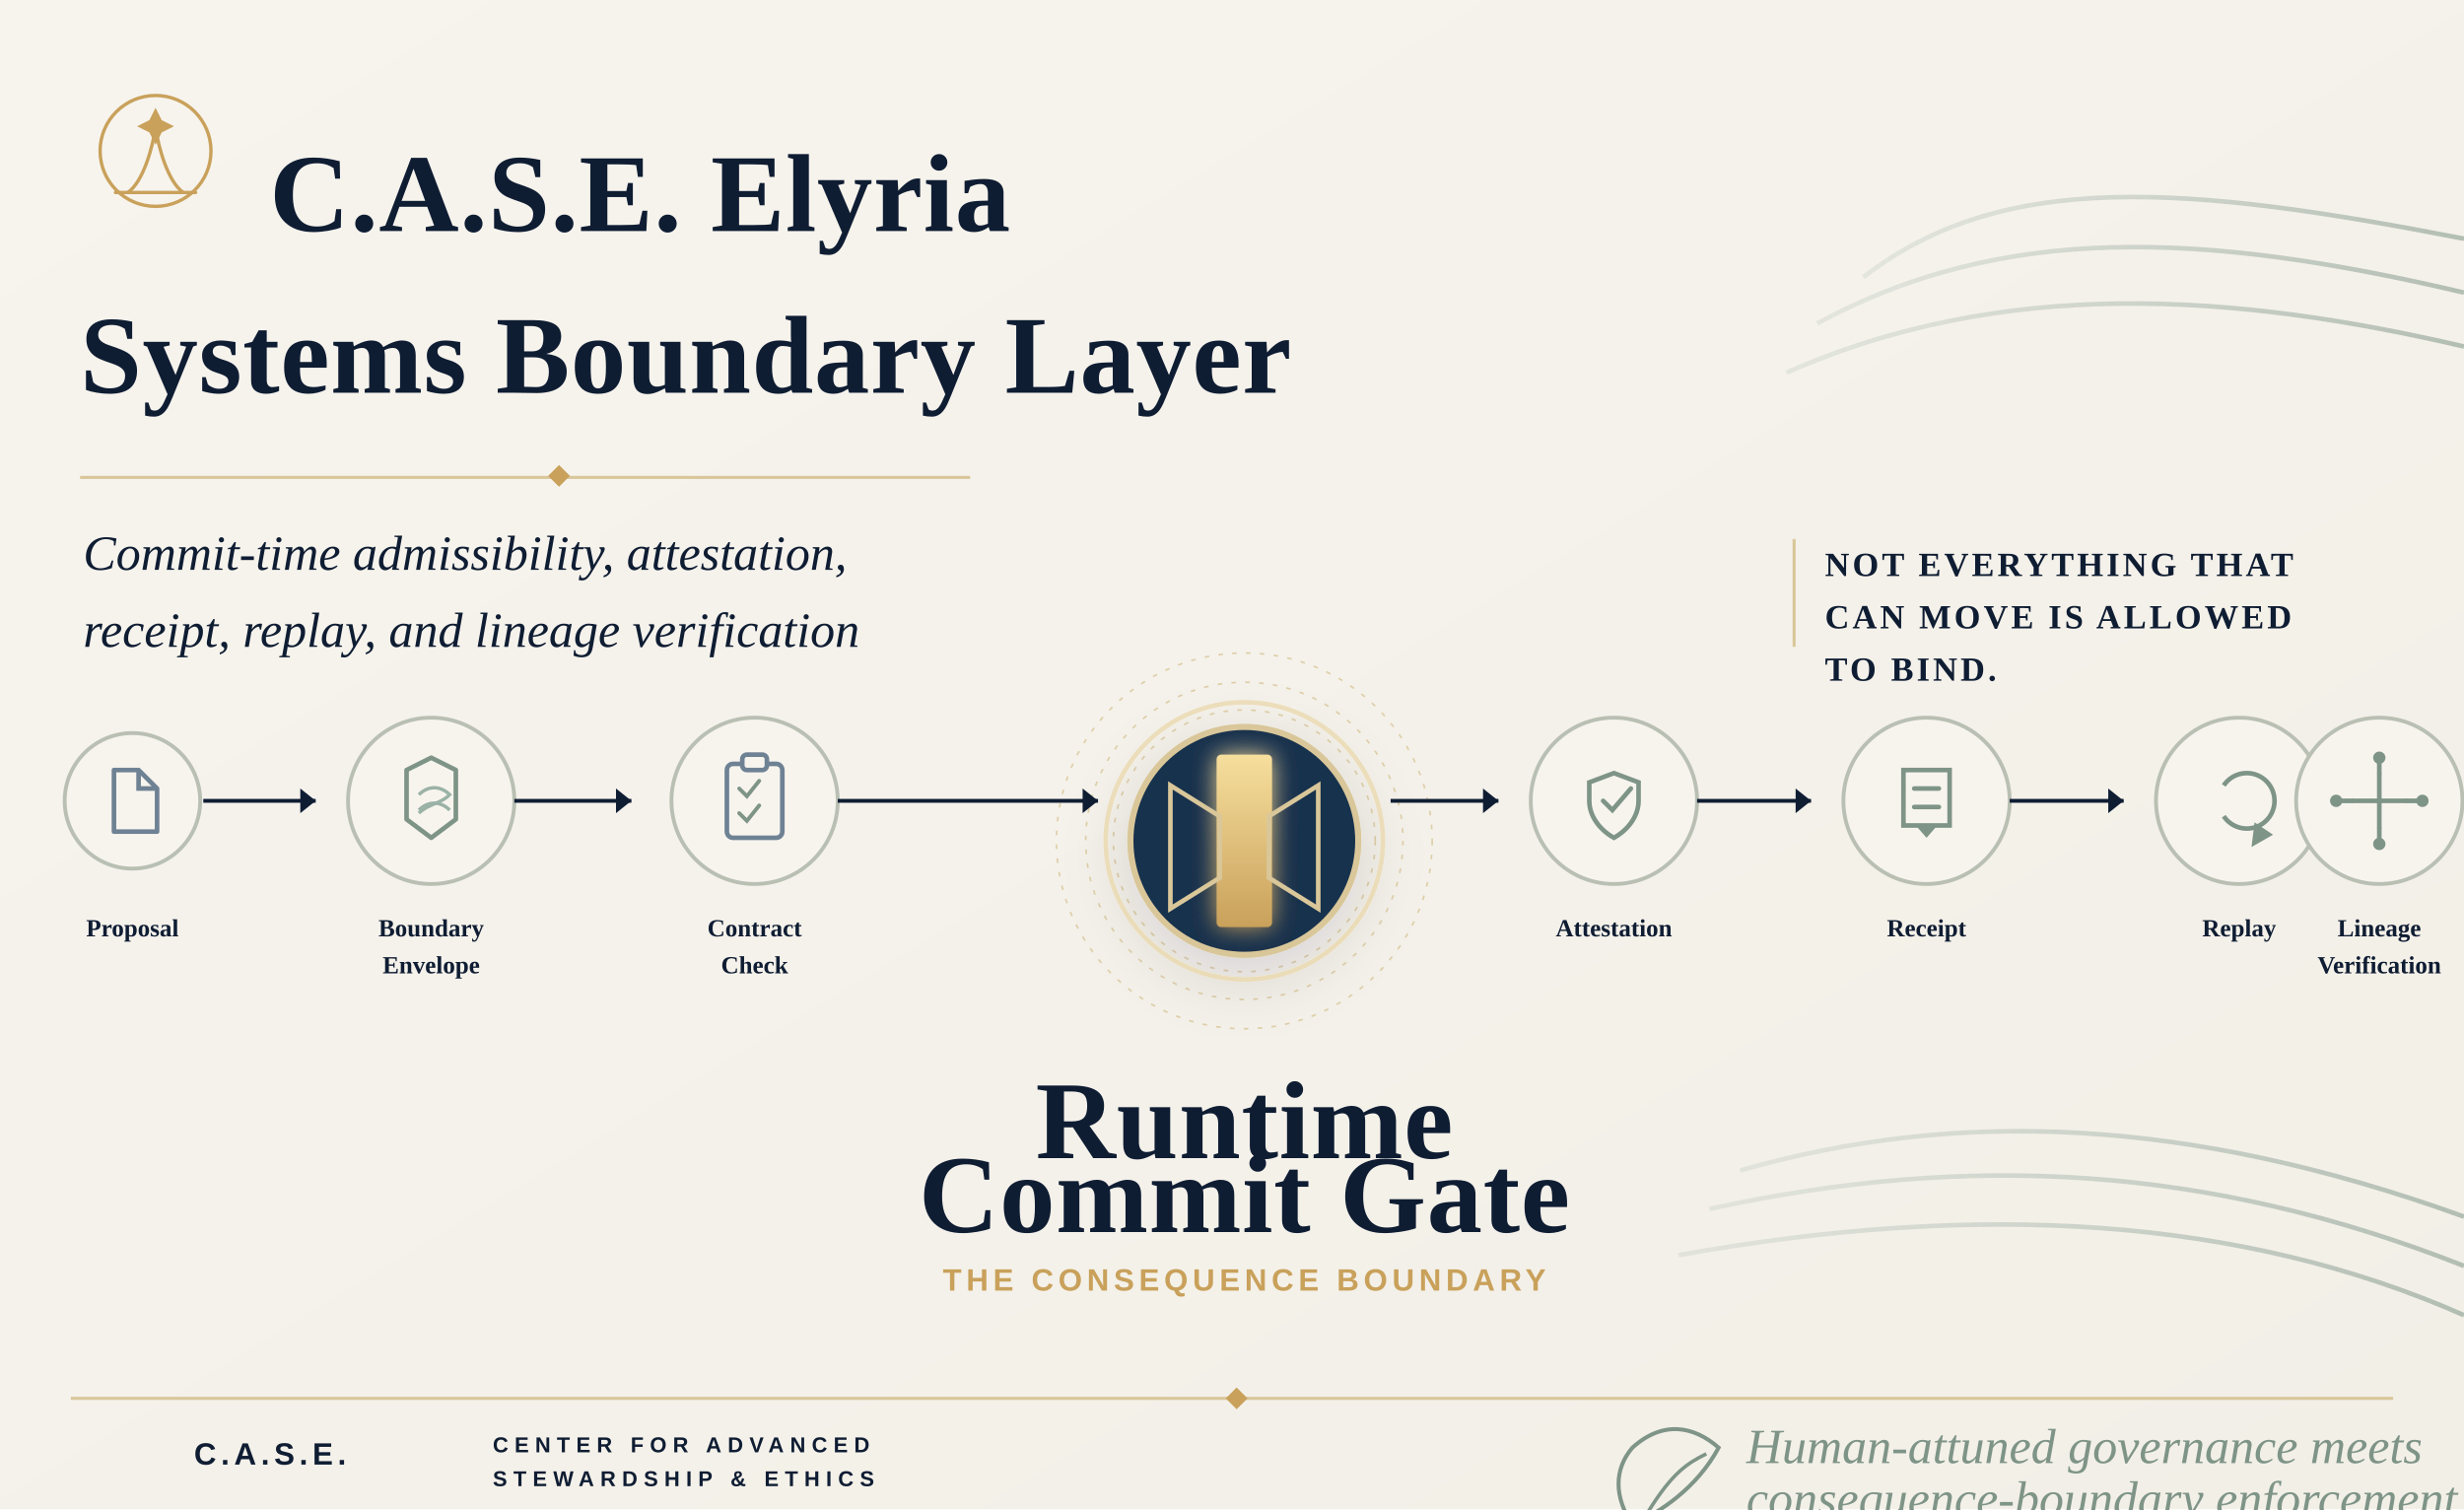
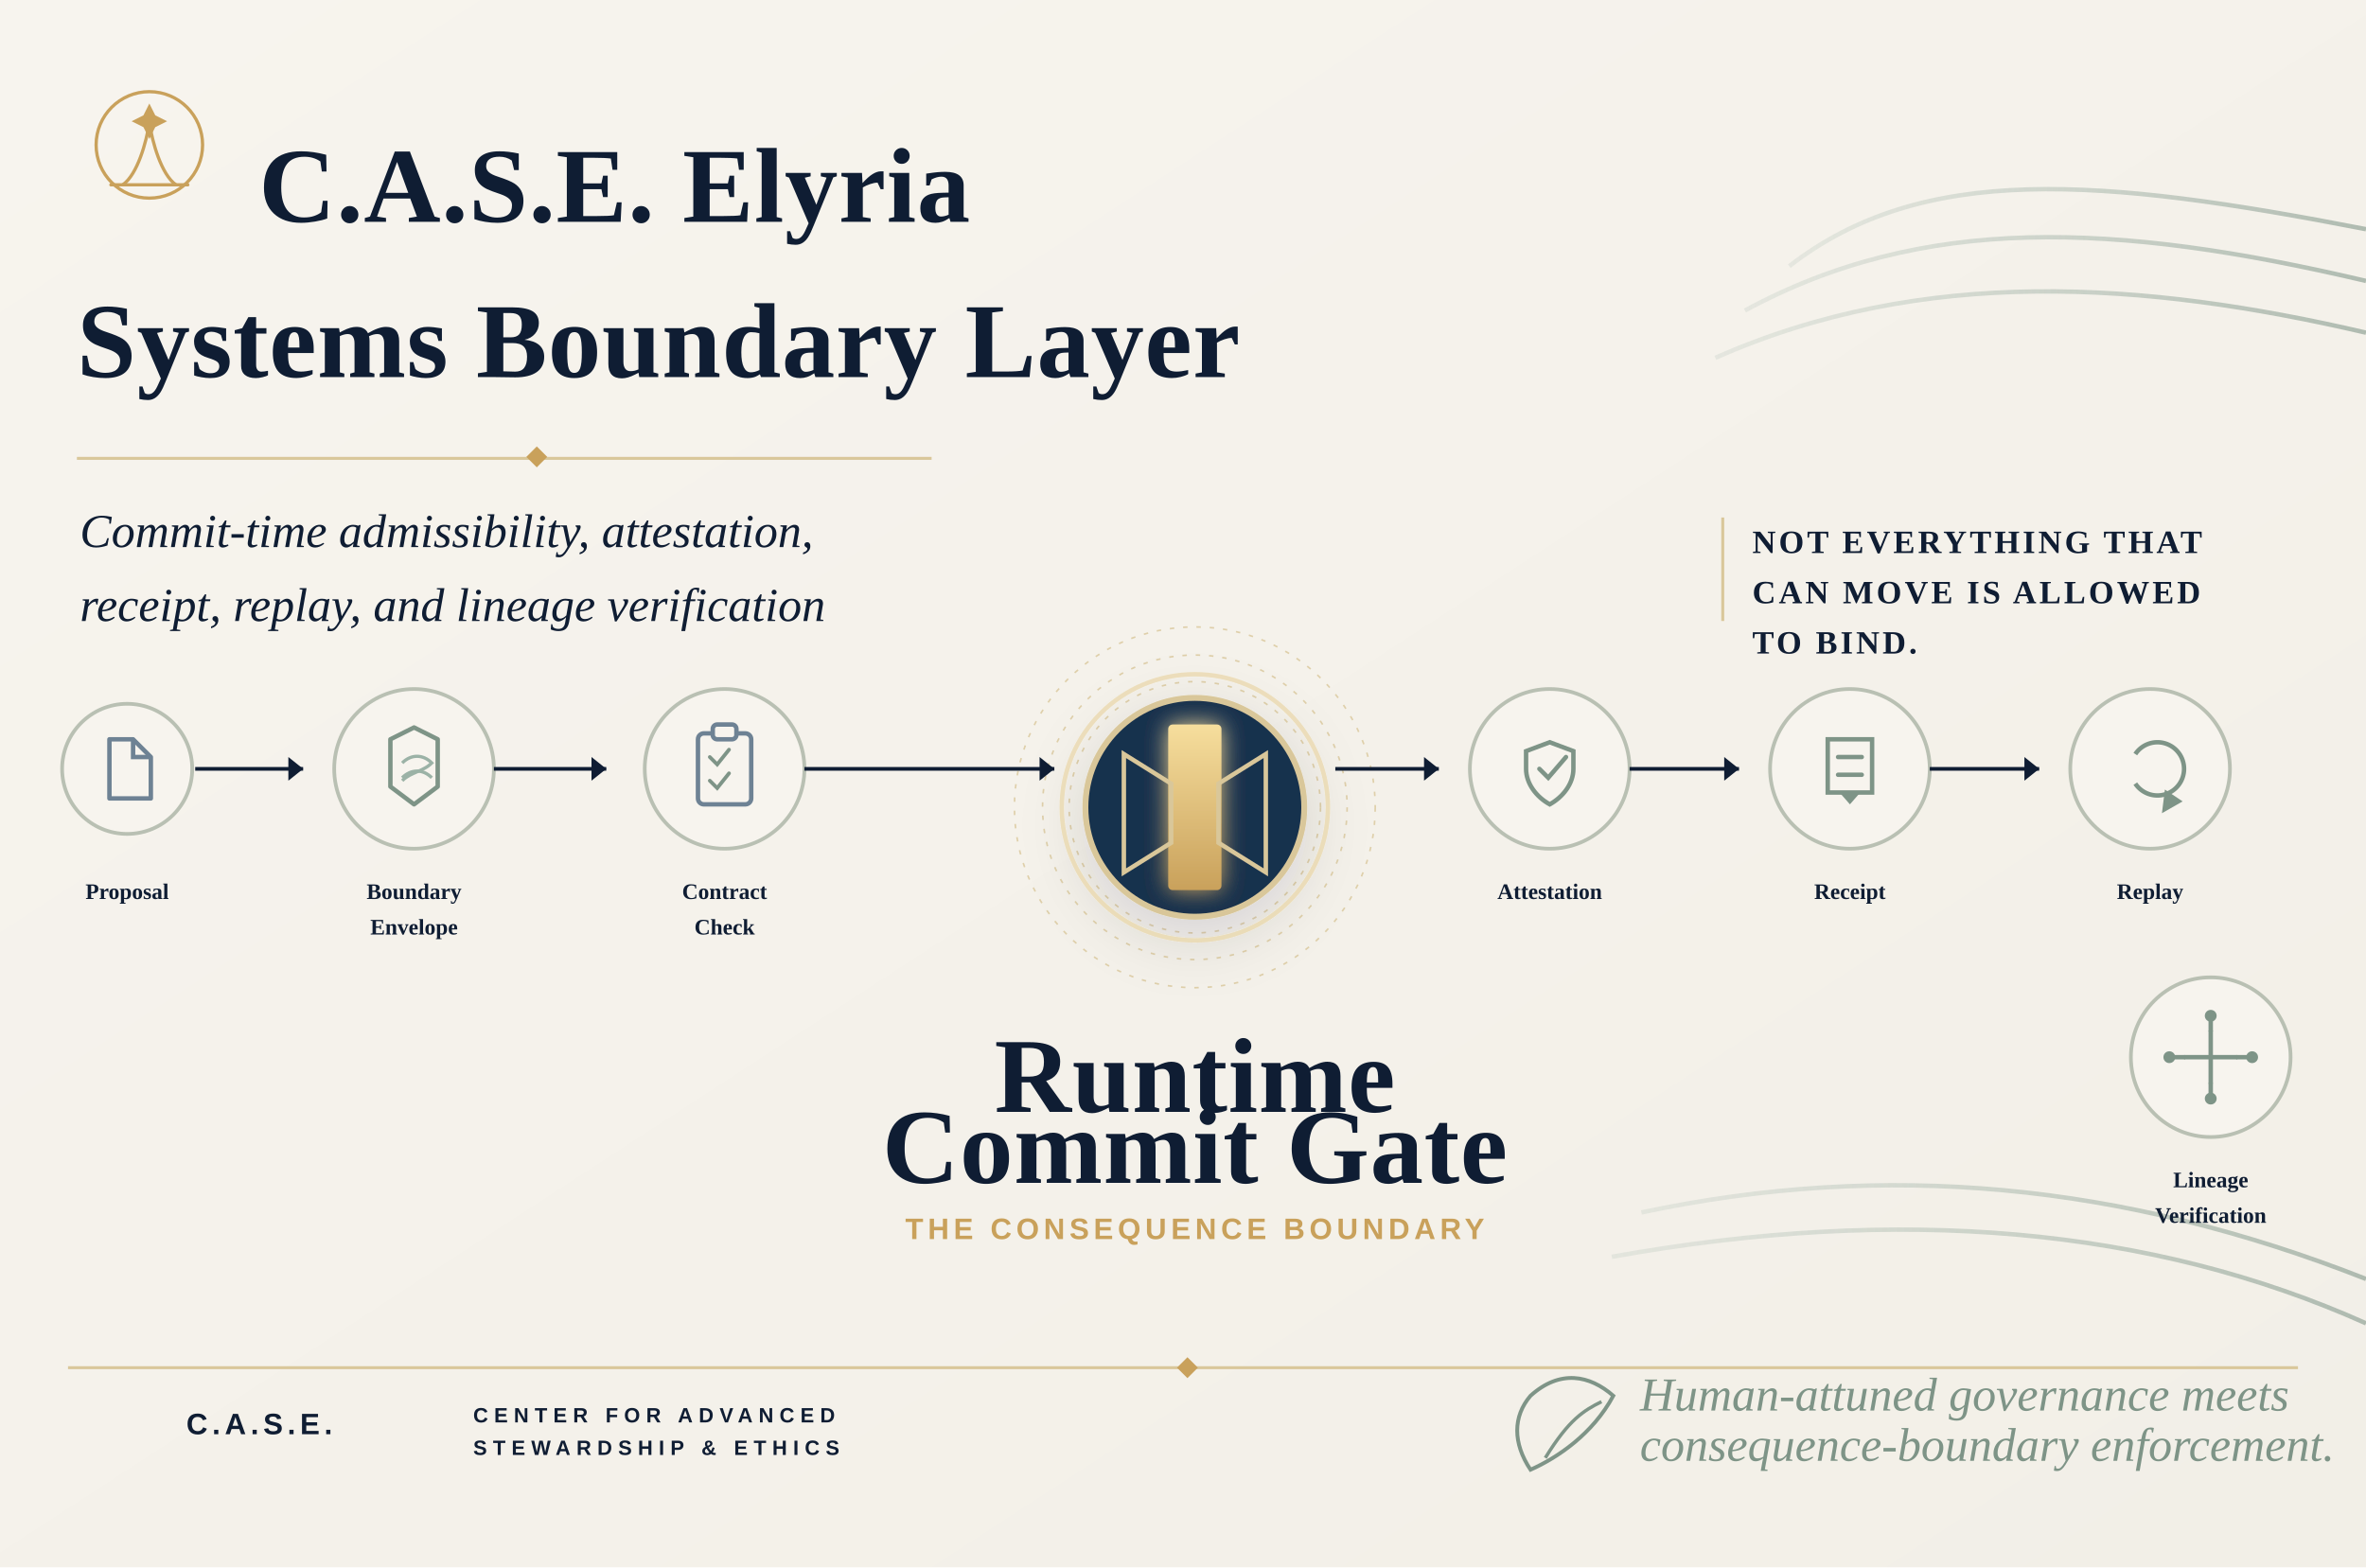
- <svg xmlns="http://www.w3.org/2000/svg" width="1600" height="980" viewBox="0 0 1600 980" role="img" aria-labelledby="title desc">
+ <svg xmlns="http://www.w3.org/2000/svg" width="1600" height="1060" viewBox="0 0 1600 1060" role="img" aria-labelledby="title desc">
  <defs>
    <linearGradient id="bg" x1="0" x2="1" y1="0" y2="1">
      <stop offset="0%" stop-color="#F7F4EE" />
      <stop offset="100%" stop-color="#F2EFE7" />
    </linearGradient>
    <linearGradient id="goldGlow" x1="0" x2="0" y1="0" y2="1">
      <stop offset="0%" stop-color="#F6DE9D" />
      <stop offset="100%" stop-color="#C9A15B" />
    </linearGradient>
    <linearGradient id="sageWave" x1="0" x2="1" y1="0" y2="0">
-       <stop offset="0%" stop-color="#9BB2A6" stop-opacity="0.20" />
-       <stop offset="100%" stop-color="#7E9487" stop-opacity="0.55" />
+       <stop offset="0%" stop-color="#9BB2A6" stop-opacity="0.18" />
+       <stop offset="100%" stop-color="#7E9487" stop-opacity="0.58" />
    </linearGradient>
    <filter id="softShadow" x="-30%" y="-30%" width="160%" height="160%">
      <feDropShadow dx="0" dy="12" stdDeviation="18" flood-color="#0F1D33" flood-opacity="0.12" />
    </filter>
    <filter id="glow" x="-50%" y="-50%" width="200%" height="200%">
      <feGaussianBlur stdDeviation="8" result="blur" />
      <feMerge>
        <feMergeNode in="blur" />
        <feMergeNode in="SourceGraphic" />
      </feMerge>
    </filter>
    <style>
      .navy { fill: #0F1D33; }
      .gold { fill: #C9A15B; }
      .sage { fill: #7E9487; }
      .line { stroke: #D9C79A; stroke-width: 2; }
      .thin { stroke: #D9C79A; stroke-width: 1.1; stroke-dasharray: 3 6; }
      .wave { fill: none; stroke: url(#sageWave); stroke-width: 3; }
      .title { font: 700 72px Georgia, 'Times New Roman', serif; letter-spacing: 0.5px; }
      .subtitle { font: italic 32px Georgia, 'Times New Roman', serif; }
      .label { font: 600 20px Arial, Helvetica, sans-serif; letter-spacing: 3px; }
-       .process { font: 600 16px Georgia, 'Times New Roman', serif; }
+       .process { font: 600 15px Georgia, 'Times New Roman', serif; }
      .smallcaps { font: 600 14px Arial, Helvetica, sans-serif; letter-spacing: 4px; }
      .quote { font: 600 22px Georgia, 'Times New Roman', serif; letter-spacing: 2px; }
    </style>
  </defs>
-   <rect width="1600" height="980" fill="url(#bg)" />
+   <rect width="1600" height="1060" fill="url(#bg)" />
  <path class="wave" d="M1210,180 C1300,110 1420,120 1600,155" />
  <path class="wave" d="M1180,210 C1300,145 1430,150 1600,190" />
  <path class="wave" d="M1160,242 C1300,180 1450,190 1600,225" />
-   <path class="wave" d="M1130,760 C1270,720 1420,725 1600,790" />
-   <path class="wave" d="M1110,785 C1280,748 1435,757 1600,822" />
-   <path class="wave" d="M1090,815 C1285,780 1455,790 1600,854" />
+   <path class="wave" d="M1110,820 C1275,785 1435,800 1600,865" />
+   <path class="wave" d="M1090,850 C1285,815 1455,830 1600,895" />
  <g transform="translate(65,62)">
    <circle cx="36" cy="36" r="36" fill="none" stroke="#C9A15B" stroke-width="2.2" />
    <path d="M18 63 C28 56, 34 34, 36 21 C38 34, 44 56, 54 63" fill="none" stroke="#C9A15B" stroke-width="2.2" stroke-linecap="round" />
    <path d="M10 63 H62" stroke="#C9A15B" stroke-width="2.2" stroke-linecap="round" />
    <path d="M36 8 l4 8 8 4 -8 4 -4 8 -4 -8 -8 -4 8 -4z" fill="#C9A15B" />
  </g>
  <text x="175" y="150" class="title navy">C.A.S.E. Elyria</text>
  <text x="52" y="255" class="title navy">Systems Boundary Layer</text>
  <line x1="52" y1="310" x2="630" y2="310" class="line" />
  <rect x="358" y="304" width="10" height="10" transform="rotate(45 363 309)" fill="#C9A15B" />
  <text x="54" y="370" class="subtitle navy">Commit-time admissibility, attestation,</text>
  <text x="54" y="420" class="subtitle navy">receipt, replay, and lineage verification</text>
  <g transform="translate(1165,380)">
    <line x1="0" y1="-30" x2="0" y2="40" class="line" />
    <text x="20" y="-6" class="quote navy">NOT EVERYTHING THAT</text>
    <text x="20" y="28" class="quote navy">CAN MOVE IS ALLOWED</text>
    <text x="20" y="62" class="quote navy">TO BIND.</text>
  </g>
  <g opacity="0.8">
    <circle cx="808" cy="546" r="122" fill="none" class="thin" />
    <circle cx="808" cy="546" r="103" fill="none" class="thin" />
    <circle cx="808" cy="546" r="85" fill="none" class="thin" />
  </g>
  <g filter="url(#softShadow)">
    <circle cx="808" cy="546" r="74" fill="#17304D" stroke="#D9C79A" stroke-width="4" />
    <circle cx="808" cy="546" r="90" fill="none" stroke="#E8D6A7" stroke-width="3" opacity="0.7" />
    <rect x="790" y="490" width="36" height="112" rx="3" fill="url(#goldGlow)" filter="url(#glow)" />
    <path d="M760 510 L792 530 L792 570 L760 590 Z" fill="none" stroke="#D9C79A" stroke-width="3" />
    <path d="M856 510 L824 530 L824 570 L856 590 Z" fill="none" stroke="#D9C79A" stroke-width="3" />
  </g>
  <text x="808" y="752" text-anchor="middle" class="title navy" font-size="30">Runtime</text>
  <text x="808" y="800" text-anchor="middle" class="title navy" font-size="30">Commit Gate</text>
  <text x="808" y="838" text-anchor="middle" class="label gold" font-size="16">THE CONSEQUENCE BOUNDARY</text>
  <g transform="translate(86,520)">
    <circle cx="0" cy="0" r="44" fill="#F7F4EE" stroke="#B9C0B3" stroke-width="2.5" />
    <path d="M-12 -20 H4 L16 -8 V20 H-12 Z" fill="none" stroke="#6E8294" stroke-width="3" stroke-linejoin="round" />
    <path d="M4 -20 V-8 H16" fill="none" stroke="#6E8294" stroke-width="3" />
    <text x="0" y="88" text-anchor="middle" class="process navy">Proposal</text>
  </g>
  <line x1="132" y1="520" x2="205" y2="520" stroke="#0F1D33" stroke-width="2.5" />
  <path d="M205 520 l-10 -8 v16z" fill="#0F1D33" />
  <g transform="translate(280,520)">
    <circle cx="0" cy="0" r="54" fill="#F7F4EE" stroke="#B9C0B3" stroke-width="2.5" />
    <path d="M-16 -20 L0 -28 L16 -20 L16 12 L0 24 L-16 12 Z" fill="none" stroke="#7E9487" stroke-width="3" stroke-linejoin="round" />
    <path d="M-8 -4 C-2 -10, 6 -10, 12 -4 C6 2, -2 2, -8 8" fill="none" stroke="#9BB2A6" stroke-width="2.2" />
    <path d="M-8 6 C-2 0, 6 0, 12 6" fill="none" stroke="#9BB2A6" stroke-width="2.2" />
    <text x="0" y="88" text-anchor="middle" class="process navy">Boundary</text>
    <text x="0" y="112" text-anchor="middle" class="process navy">Envelope</text>
  </g>
  <line x1="334" y1="520" x2="410" y2="520" stroke="#0F1D33" stroke-width="2.5" />
  <path d="M410 520 l-10 -8 v16z" fill="#0F1D33" />
  <g transform="translate(490,520)">
    <circle cx="0" cy="0" r="54" fill="#F7F4EE" stroke="#B9C0B3" stroke-width="2.5" />
    <rect x="-18" y="-24" width="36" height="48" rx="4" fill="none" stroke="#6E8294" stroke-width="3" />
    <rect x="-8" y="-30" width="16" height="10" rx="3" fill="#F7F4EE" stroke="#6E8294" stroke-width="3" />
    <path d="M-10 -8 l5 5 8 -10 M-10 8 l5 5 8 -10" fill="none" stroke="#7E9487" stroke-width="2.5" stroke-linecap="round" />
    <text x="0" y="88" text-anchor="middle" class="process navy">Contract</text>
    <text x="0" y="112" text-anchor="middle" class="process navy">Check</text>
  </g>
  <line x1="544" y1="520" x2="713" y2="520" stroke="#0F1D33" stroke-width="2.5" />
  <path d="M713 520 l-10 -8 v16z" fill="#0F1D33" />
  <line x1="903" y1="520" x2="973" y2="520" stroke="#0F1D33" stroke-width="2.5" />
  <path d="M973 520 l-10 -8 v16z" fill="#0F1D33" />
  <g transform="translate(1048,520)">
    <circle cx="0" cy="0" r="54" fill="#F7F4EE" stroke="#B9C0B3" stroke-width="2.5" />
    <path d="M0 -18 l16 6 v12 c0 10 -7 19 -16 24 c-9 -5 -16 -14 -16 -24 v-12z" fill="none" stroke="#7E9487" stroke-width="3" />
    <path d="M-7 0 l6 6 12 -14" fill="none" stroke="#7E9487" stroke-width="3" stroke-linecap="round" />
    <text x="0" y="88" text-anchor="middle" class="process navy">Attestation</text>
  </g>
  <line x1="1102" y1="520" x2="1176" y2="520" stroke="#0F1D33" stroke-width="2.5" />
  <path d="M1176 520 l-10 -8 v16z" fill="#0F1D33" />
  <g transform="translate(1251,520)">
    <circle cx="0" cy="0" r="54" fill="#F7F4EE" stroke="#B9C0B3" stroke-width="2.5" />
    <path d="M-15 -20 H15 V16 H-15 Z" fill="none" stroke="#7E9487" stroke-width="3" />
    <path d="M-8 -8 H8 M-8 4 H8" stroke="#7E9487" stroke-width="3" stroke-linecap="round" />
    <path d="M-7 16 h14 l-7 8z" fill="#7E9487" />
    <text x="0" y="88" text-anchor="middle" class="process navy">Receipt</text>
  </g>
  <line x1="1305" y1="520" x2="1379" y2="520" stroke="#0F1D33" stroke-width="2.5" />
  <path d="M1379 520 l-10 -8 v16z" fill="#0F1D33" />
  <g transform="translate(1454,520)">
    <circle cx="0" cy="0" r="54" fill="#F7F4EE" stroke="#B9C0B3" stroke-width="2.5" />
    <path d="M-10 -10 a18 18 0 1 1 0 20" fill="none" stroke="#7E9487" stroke-width="3" />
    <path d="M10 14 l-2 16 14 -8z" fill="#7E9487" />
    <text x="0" y="88" text-anchor="middle" class="process navy">Replay</text>
  </g>
-   <g transform="translate(1545,520)">
+   <g transform="translate(1495,715)">
    <circle cx="0" cy="0" r="54" fill="#F7F4EE" stroke="#B9C0B3" stroke-width="2.5" />
    <path d="M0 -18 V18 M-18 0 H18" fill="none" stroke="#7E9487" stroke-width="3" />
    <path d="M0 -18 v-10 M0 18 v10 M-18 0 h-10 M18 0 h10" fill="none" stroke="#7E9487" stroke-width="3" stroke-linecap="round" />
    <circle cx="0" cy="-28" r="4" fill="#7E9487" />
    <circle cx="0" cy="28" r="4" fill="#7E9487" />
    <circle cx="-28" cy="0" r="4" fill="#7E9487" />
    <circle cx="28" cy="0" r="4" fill="#7E9487" />
    <text x="0" y="88" text-anchor="middle" class="process navy">Lineage</text>
    <text x="0" y="112" text-anchor="middle" class="process navy">Verification</text>
  </g>
-   <line x1="46" y1="908" x2="1554" y2="908" class="line" />
-   <rect x="798" y="903" width="10" height="10" transform="rotate(45 803 908)" fill="#C9A15B" />
-   <g transform="translate(50,935)">
+   <line x1="46" y1="925" x2="1554" y2="925" class="line" />
+   <rect x="798" y="920" width="10" height="10" transform="rotate(45 803 925)" fill="#C9A15B" />
+   <g transform="translate(50,954)">
    <text x="76" y="16" class="label navy" font-size="28">C.A.S.E.</text>
    <text x="270" y="8" class="smallcaps navy" font-size="12">CENTER FOR ADVANCED</text>
    <text x="270" y="30" class="smallcaps navy" font-size="12">STEWARDSHIP &amp; ETHICS</text>
  </g>
-   <g transform="translate(1060,940)">
+   <g transform="translate(1035,944)">
    <path d="M0 0 C20 -18, 40 -14, 56 0 C42 26, 18 42, 0 50 C-12 32, -12 14, 0 0 Z" fill="none" stroke="#7E9487" stroke-width="2.6" />
    <path d="M10 42 C26 16, 36 10, 48 4" fill="none" stroke="#7E9487" stroke-width="2.3" />
    <text x="74" y="10" class="subtitle sage" font-size="22">Human-attuned governance meets</text>
    <text x="74" y="44" class="subtitle sage" font-size="22">consequence-boundary enforcement.</text>
  </g>
</svg>
